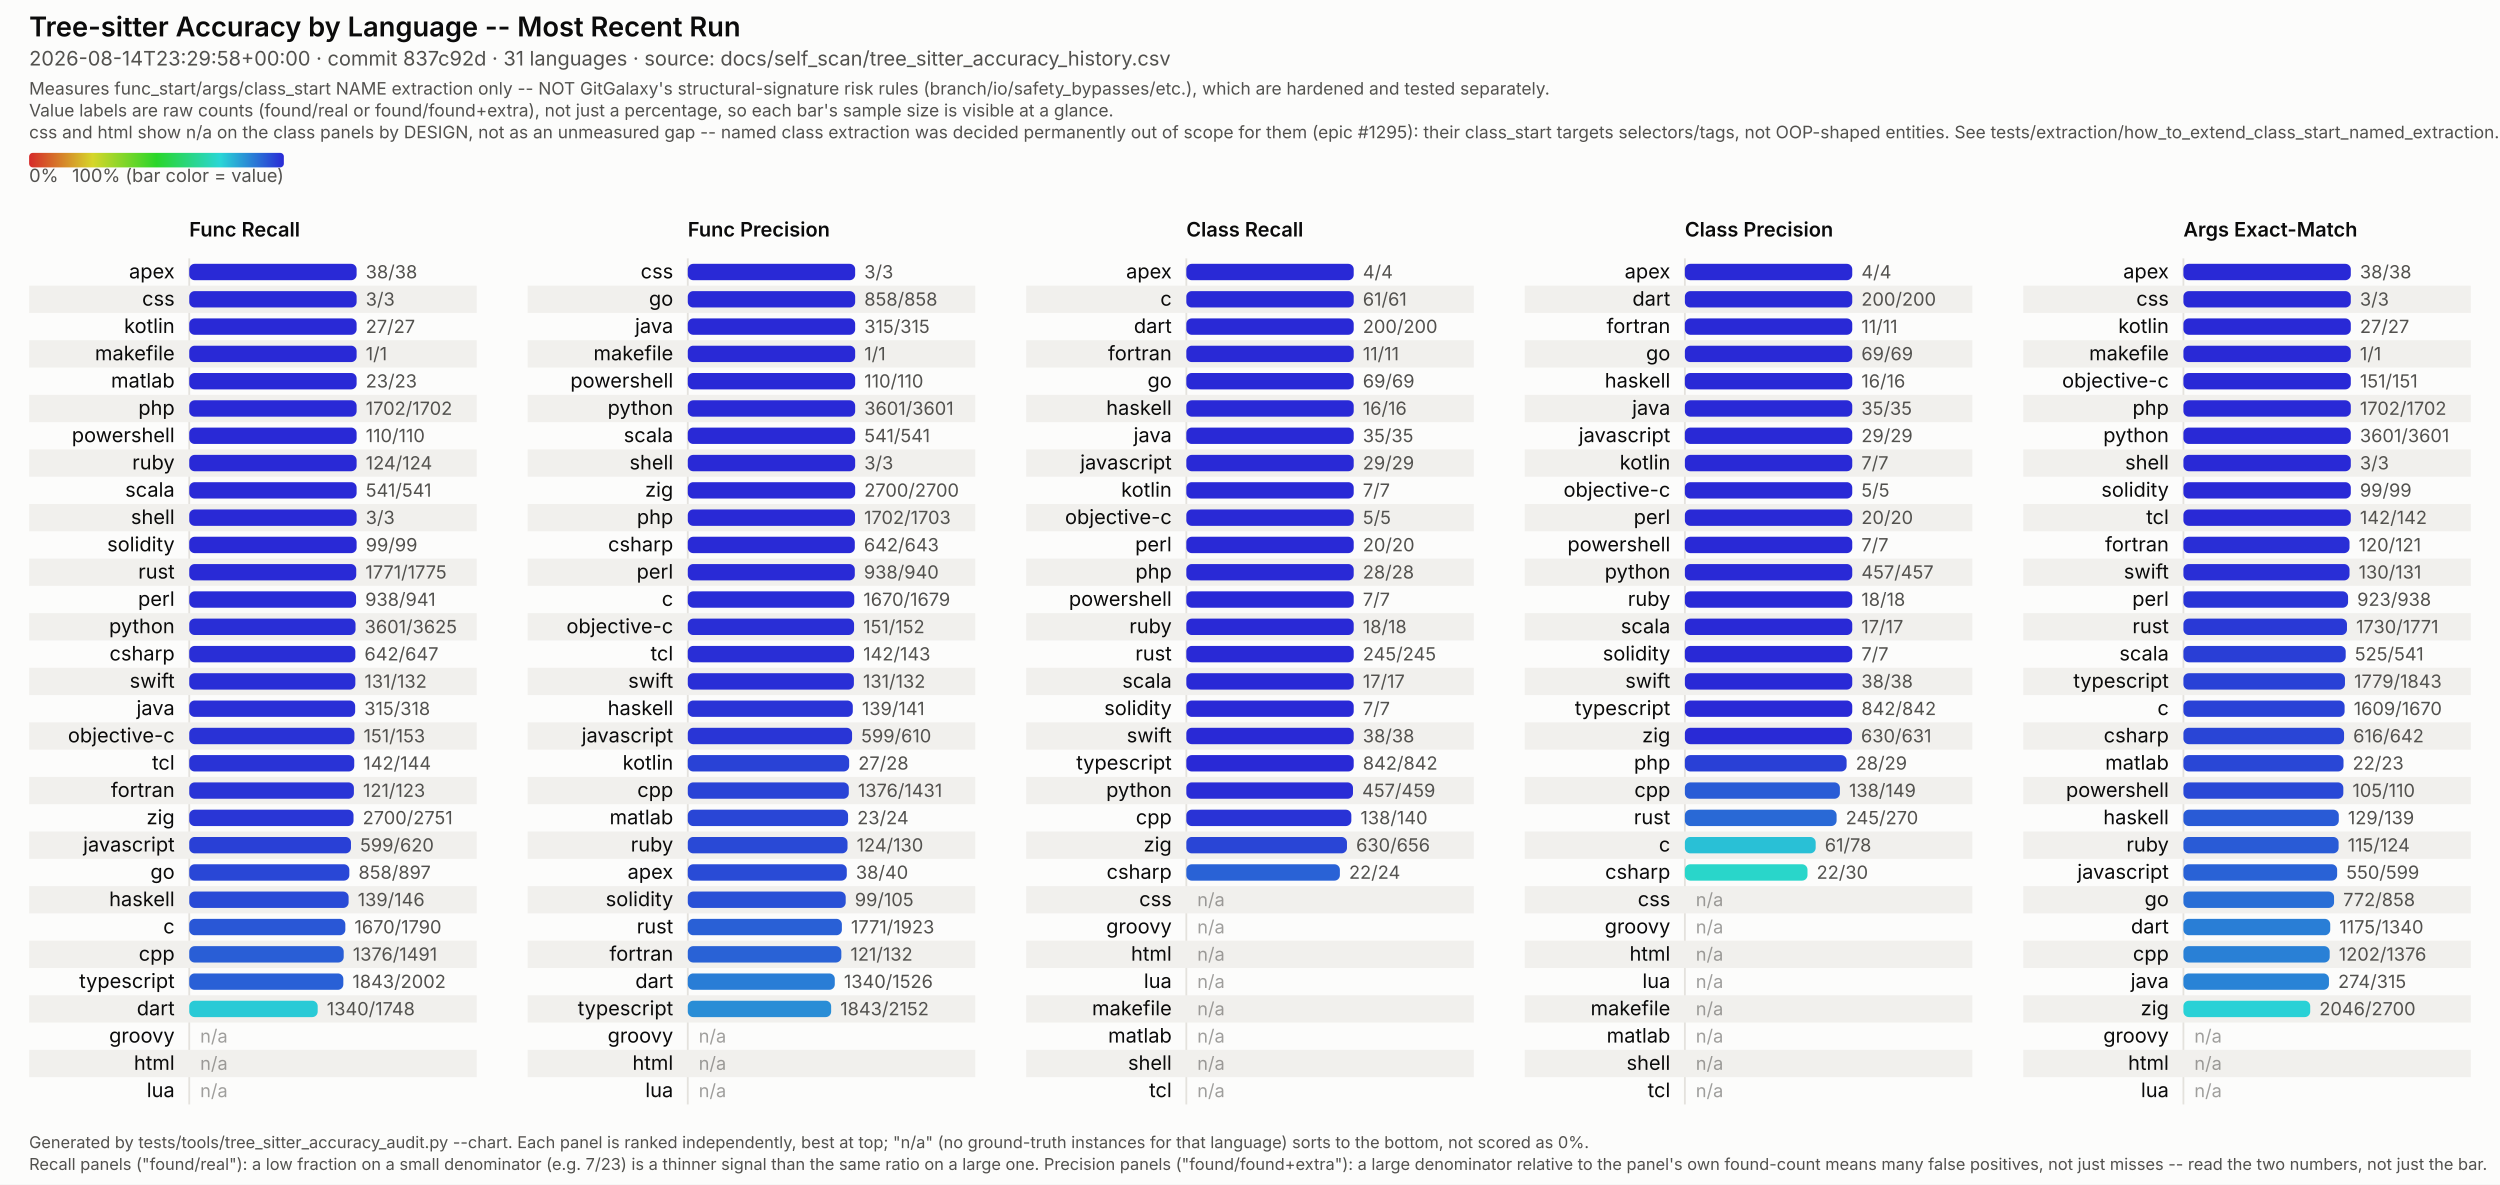
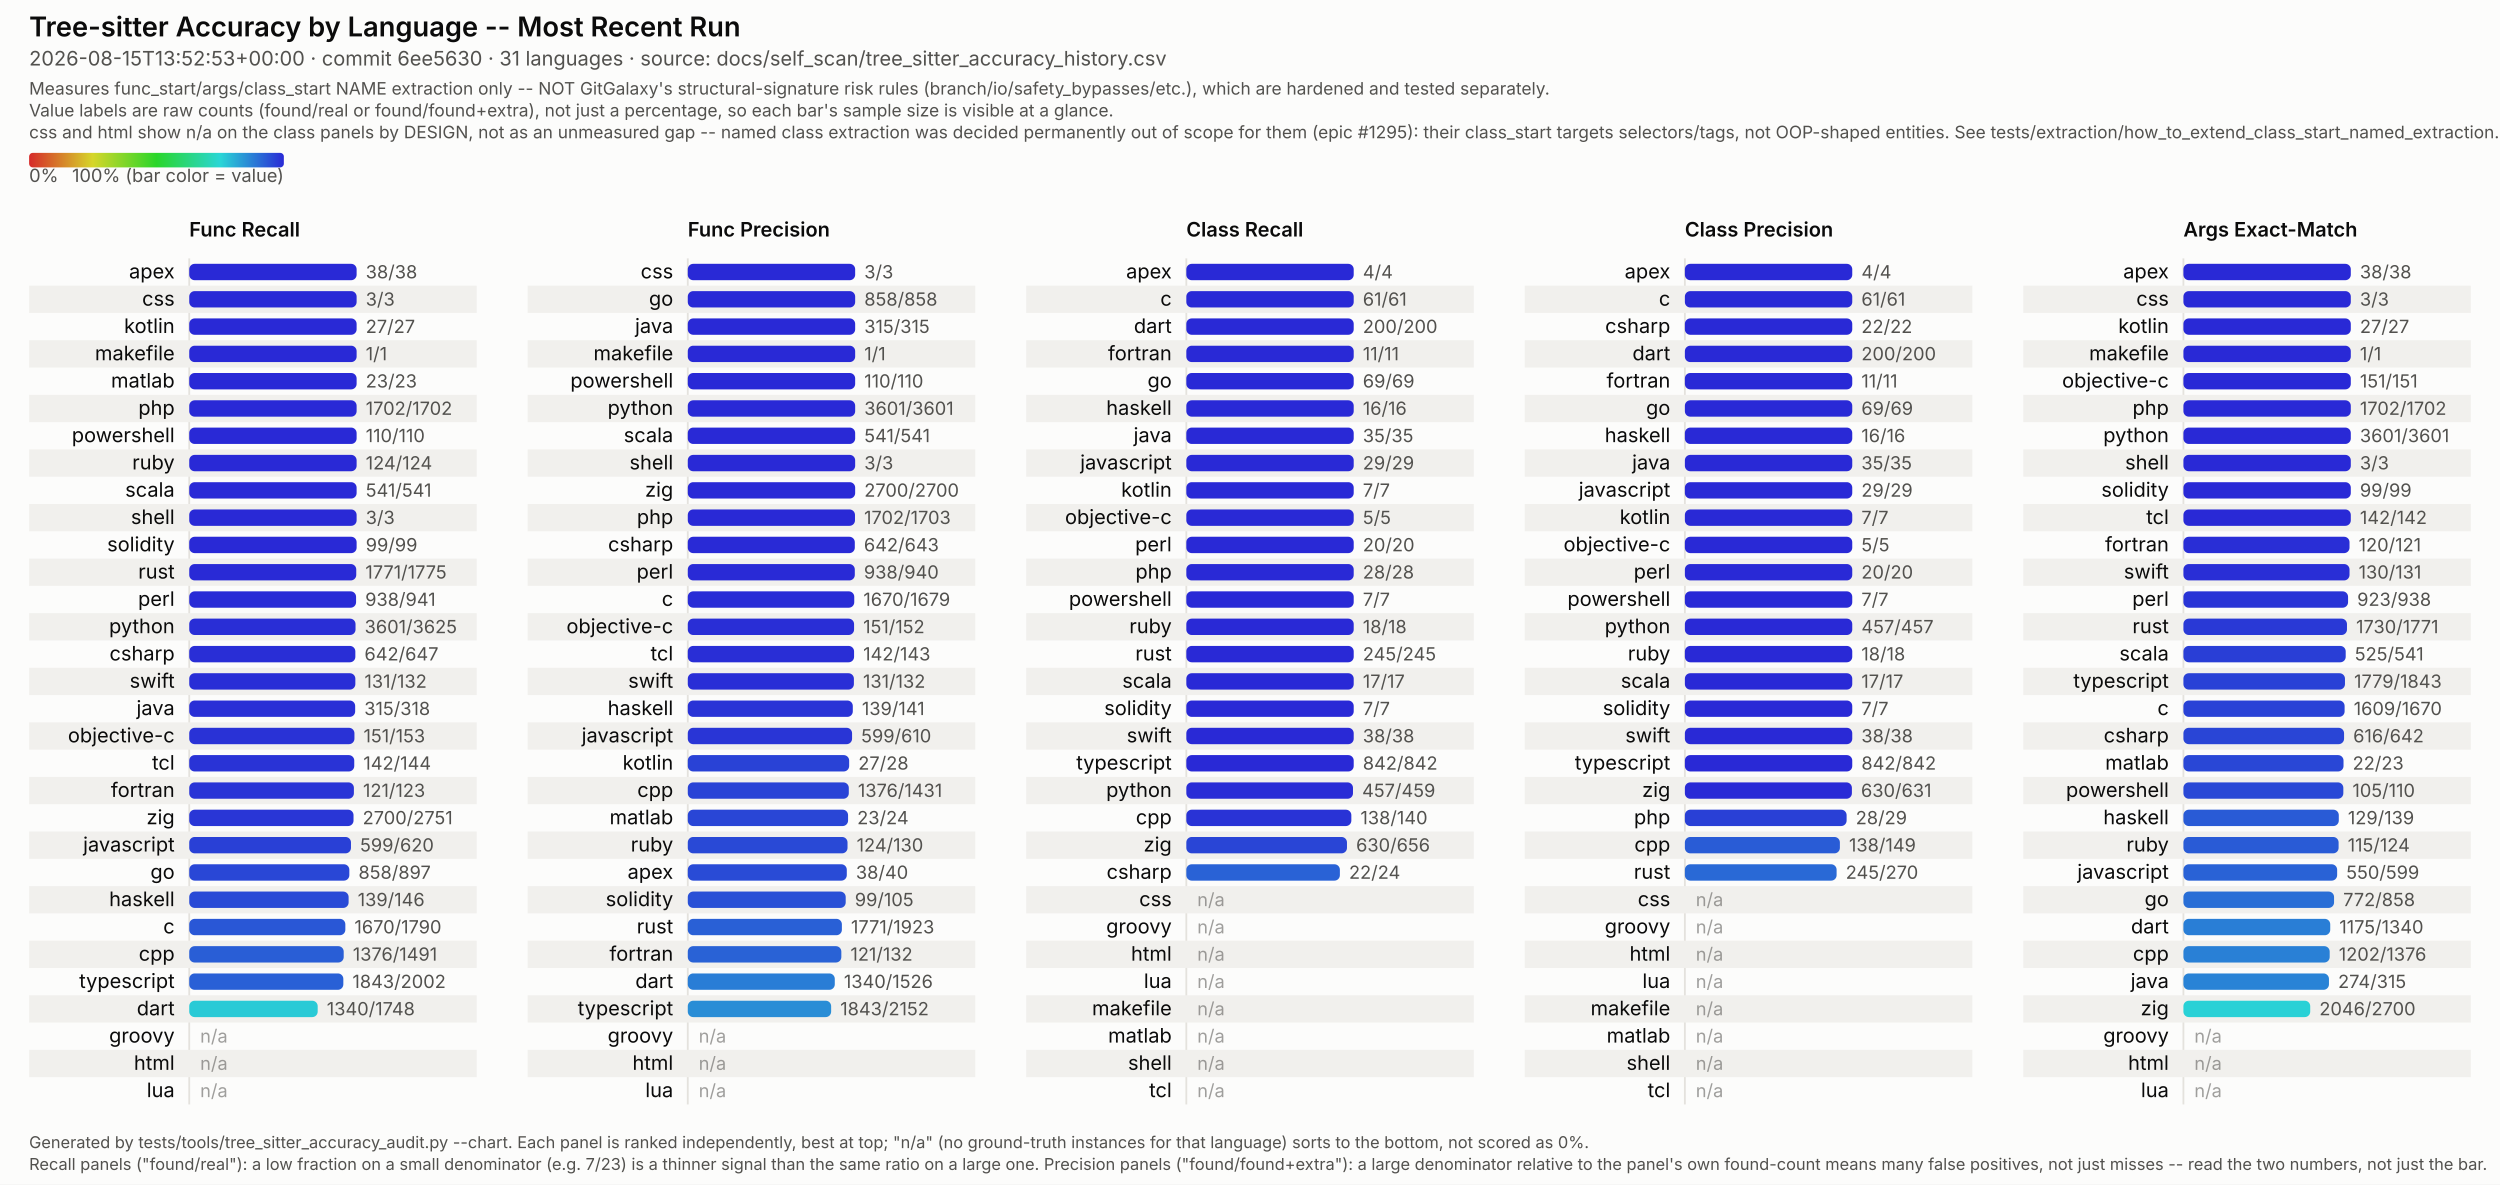
<svg xmlns="http://www.w3.org/2000/svg" viewBox="0 0 1374 651" width="1374" height="651" font-family="system-ui, -apple-system, Segoe UI, sans-serif">
  <style>
  /* No CSS custom properties -- some SVG renderers in the docs pipeline (confirmed: Inkscape's
     CSS parser) don't support var()/nested :root under @media, and silently fail to parse the
     whole block rather than degrading gracefully. Plain class redeclarations under the media
     query are more portable and render identically in real browsers. CDATA-wrapped because this
     text otherwise contains a literal "style" tag-like substring that trips strict XML parsers
     (confirmed: Inkscape read it as a nested element and broke tag matching). */
  .surface { fill: #fcfcfb; }
  .title { fill: #0b0b0b; font-weight: 600; font-size: 15px; }
  .subtitle { fill: #52514e; font-size: 11px; }
  .scope-note { fill: #52514e; font-size: 9.5px; }
  .legend-label { fill: #52514e; font-size: 10px; }
  .col-title { fill: #0b0b0b; font-weight: 600; font-size: 11px; }
  .row-label { fill: #0b0b0b; font-size: 11px; }
  .value-label { fill: #52514e; font-size: 10px; font-variant-numeric: tabular-nums; }
  .na-dash { fill: #52514e; font-size: 10px; opacity: 0.55; }
  .stripe { fill: #f1f0ed; }
  .axis { stroke: #e4e2dd; stroke-width: 1; }
  .footer { fill: #52514e; font-size: 9px; }
  @media (prefers-color-scheme: dark) {
    .surface { fill: #1a1a19; }
    .title { fill: #ffffff; }
    .subtitle { fill: #c3c2b7; }
    .scope-note { fill: #c3c2b7; }
    .legend-label { fill: #c3c2b7; }
    .col-title { fill: #ffffff; }
    .row-label { fill: #ffffff; }
    .value-label { fill: #c3c2b7; }
    .na-dash { fill: #c3c2b7; }
    .stripe { fill: #242422; }
    .axis { stroke: #33322f; }
    .footer { fill: #c3c2b7; }
  }
</style>
  <defs>
    <linearGradient id="rainbow-legend" x1="0%" y1="0%" x2="100%" y2="0%">
      <stop offset="0.0%" stop-color="#d62929" />
      <stop offset="8.3%" stop-color="#d66329" />
      <stop offset="16.7%" stop-color="#d69c29" />
      <stop offset="25.0%" stop-color="#d6d629" />
      <stop offset="33.3%" stop-color="#9cd629" />
      <stop offset="41.7%" stop-color="#63d629" />
      <stop offset="50.0%" stop-color="#29d629" />
      <stop offset="58.3%" stop-color="#29d663" />
      <stop offset="66.7%" stop-color="#29d69c" />
      <stop offset="75.0%" stop-color="#29d6d6" />
      <stop offset="83.3%" stop-color="#299cd6" />
      <stop offset="91.7%" stop-color="#2963d6" />
      <stop offset="100.0%" stop-color="#2929d6" />
    </linearGradient>
  </defs>
  <rect class="surface" x="0" y="0" width="1374" height="651" />
  <text class="title" x="16" y="20">Tree-sitter Accuracy by Language -- Most Recent Run</text>
-   <text class="subtitle" x="16" y="36">2026-08-14T23:29:58+00:00 · commit 837c92d · 31 languages · source: docs/self_scan/tree_sitter_accuracy_history.csv</text>
+   <text class="subtitle" x="16" y="36">2026-08-15T13:52:53+00:00 · commit 6ee5630 · 31 languages · source: docs/self_scan/tree_sitter_accuracy_history.csv</text>
  <text class="scope-note" x="16" y="52">Measures func_start/args/class_start NAME extraction only -- NOT GitGalaxy's structural-signature risk rules (branch/io/safety_bypasses/etc.), which are hardened and tested separately.</text>
  <text class="scope-note" x="16" y="64">Value labels are raw counts (found/real or found/found+extra), not just a percentage, so each bar's sample size is visible at a glance.</text>
  <text class="scope-note" x="16" y="76">css and html show n/a on the class panels by DESIGN, not as an unmeasured gap -- named class extraction was decided permanently out of scope for them (epic #1295): their class_start targets selectors/tags, not OOP-shaped entities. See tests/extraction/how_to_extend_class_start_named_extraction.md.</text>
  <rect x="16" y="84" width="140" height="8" rx="2" fill="url(#rainbow-legend)" />
  <text class="legend-label" x="16" y="100">0%</text>
  <text class="legend-label" x="156" y="100" text-anchor="end">100% (bar color = value)</text>
  <text class="col-title" x="104" y="130">Func Recall</text>
  <line class="axis" x1="104" y1="142" x2="104" y2="607" />
  <text class="row-label" x="96" y="153.0" text-anchor="end">apex</text>
  <rect x="104" y="145.0" width="92.0" height="9" rx="3" fill="#2929d6" />
  <text class="value-label" x="201.0" y="153.0">38/38</text>
  <rect class="stripe" x="16" y="157" width="246" height="15" />
  <text class="row-label" x="96" y="168.0" text-anchor="end">css</text>
  <rect x="104" y="160.0" width="92.0" height="9" rx="3" fill="#2929d6" />
  <text class="value-label" x="201.0" y="168.0">3/3</text>
  <text class="row-label" x="96" y="183.0" text-anchor="end">kotlin</text>
  <rect x="104" y="175.0" width="92.0" height="9" rx="3" fill="#2929d6" />
  <text class="value-label" x="201.0" y="183.0">27/27</text>
  <rect class="stripe" x="16" y="187" width="246" height="15" />
  <text class="row-label" x="96" y="198.0" text-anchor="end">makefile</text>
  <rect x="104" y="190.0" width="92.0" height="9" rx="3" fill="#2929d6" />
  <text class="value-label" x="201.0" y="198.0">1/1</text>
  <text class="row-label" x="96" y="213.0" text-anchor="end">matlab</text>
  <rect x="104" y="205.0" width="92.0" height="9" rx="3" fill="#2929d6" />
  <text class="value-label" x="201.0" y="213.0">23/23</text>
  <rect class="stripe" x="16" y="217" width="246" height="15" />
  <text class="row-label" x="96" y="228.0" text-anchor="end">php</text>
  <rect x="104" y="220.0" width="92.0" height="9" rx="3" fill="#2929d6" />
  <text class="value-label" x="201.0" y="228.0">1702/1702</text>
  <text class="row-label" x="96" y="243.0" text-anchor="end">powershell</text>
  <rect x="104" y="235.0" width="92.0" height="9" rx="3" fill="#2929d6" />
  <text class="value-label" x="201.0" y="243.0">110/110</text>
  <rect class="stripe" x="16" y="247" width="246" height="15" />
  <text class="row-label" x="96" y="258.0" text-anchor="end">ruby</text>
  <rect x="104" y="250.0" width="92.0" height="9" rx="3" fill="#2929d6" />
  <text class="value-label" x="201.0" y="258.0">124/124</text>
  <text class="row-label" x="96" y="273.0" text-anchor="end">scala</text>
  <rect x="104" y="265.0" width="92.0" height="9" rx="3" fill="#2929d6" />
  <text class="value-label" x="201.0" y="273.0">541/541</text>
  <rect class="stripe" x="16" y="277" width="246" height="15" />
  <text class="row-label" x="96" y="288.0" text-anchor="end">shell</text>
  <rect x="104" y="280.0" width="92.0" height="9" rx="3" fill="#2929d6" />
  <text class="value-label" x="201.0" y="288.0">3/3</text>
  <text class="row-label" x="96" y="303.0" text-anchor="end">solidity</text>
  <rect x="104" y="295.0" width="92.0" height="9" rx="3" fill="#2929d6" />
  <text class="value-label" x="201.0" y="303.0">99/99</text>
  <rect class="stripe" x="16" y="307" width="246" height="15" />
  <text class="row-label" x="96" y="318.0" text-anchor="end">rust</text>
  <rect x="104" y="310.0" width="91.8" height="9" rx="3" fill="#292ad6" />
  <text class="value-label" x="200.8" y="318.0">1771/1775</text>
  <text class="row-label" x="96" y="333.0" text-anchor="end">perl</text>
  <rect x="104" y="325.0" width="91.7" height="9" rx="3" fill="#292bd6" />
  <text class="value-label" x="200.7" y="333.0">938/941</text>
  <rect class="stripe" x="16" y="337" width="246" height="15" />
  <text class="row-label" x="96" y="348.0" text-anchor="end">python</text>
  <rect x="104" y="340.0" width="91.4" height="9" rx="3" fill="#292ed6" />
  <text class="value-label" x="200.4" y="348.0">3601/3625</text>
  <text class="row-label" x="96" y="363.0" text-anchor="end">csharp</text>
  <rect x="104" y="355.0" width="91.3" height="9" rx="3" fill="#292ed6" />
  <text class="value-label" x="200.3" y="363.0">642/647</text>
  <rect class="stripe" x="16" y="367" width="246" height="15" />
  <text class="row-label" x="96" y="378.0" text-anchor="end">swift</text>
  <rect x="104" y="370.0" width="91.3" height="9" rx="3" fill="#292ed6" />
  <text class="value-label" x="200.3" y="378.0">131/132</text>
  <text class="row-label" x="96" y="393.0" text-anchor="end">java</text>
  <rect x="104" y="385.0" width="91.2" height="9" rx="3" fill="#292fd6" />
  <text class="value-label" x="200.2" y="393.0">315/318</text>
  <rect class="stripe" x="16" y="397" width="246" height="15" />
  <text class="row-label" x="96" y="408.0" text-anchor="end">objective-c</text>
  <rect x="104" y="400.0" width="90.8" height="9" rx="3" fill="#2932d6" />
  <text class="value-label" x="199.8" y="408.0">151/153</text>
  <text class="row-label" x="96" y="423.0" text-anchor="end">tcl</text>
  <rect x="104" y="415.0" width="90.7" height="9" rx="3" fill="#2933d6" />
  <text class="value-label" x="199.7" y="423.0">142/144</text>
  <rect class="stripe" x="16" y="427" width="246" height="15" />
  <text class="row-label" x="96" y="438.0" text-anchor="end">fortran</text>
  <rect x="104" y="430.0" width="90.5" height="9" rx="3" fill="#2934d6" />
  <text class="value-label" x="199.5" y="438.0">121/123</text>
  <text class="row-label" x="96" y="453.0" text-anchor="end">zig</text>
  <rect x="104" y="445.0" width="90.3" height="9" rx="3" fill="#2936d6" />
  <text class="value-label" x="199.3" y="453.0">2700/2751</text>
  <rect class="stripe" x="16" y="457" width="246" height="15" />
  <text class="row-label" x="96" y="468.0" text-anchor="end">javascript</text>
  <rect x="104" y="460.0" width="88.9" height="9" rx="3" fill="#2940d6" />
  <text class="value-label" x="197.9" y="468.0">599/620</text>
  <text class="row-label" x="96" y="483.0" text-anchor="end">go</text>
  <rect x="104" y="475.0" width="88.0" height="9" rx="3" fill="#2947d6" />
  <text class="value-label" x="197.0" y="483.0">858/897</text>
  <rect class="stripe" x="16" y="487" width="246" height="15" />
  <text class="row-label" x="96" y="498.0" text-anchor="end">haskell</text>
  <rect x="104" y="490.0" width="87.6" height="9" rx="3" fill="#294ad6" />
  <text class="value-label" x="196.6" y="498.0">139/146</text>
  <text class="row-label" x="96" y="513.0" text-anchor="end">c</text>
  <rect x="104" y="505.0" width="85.8" height="9" rx="3" fill="#2957d6" />
  <text class="value-label" x="194.8" y="513.0">1670/1790</text>
  <rect class="stripe" x="16" y="517" width="246" height="15" />
  <text class="row-label" x="96" y="528.0" text-anchor="end">cpp</text>
  <rect x="104" y="520.0" width="84.9" height="9" rx="3" fill="#295ed6" />
  <text class="value-label" x="193.9" y="528.0">1376/1491</text>
  <text class="row-label" x="96" y="543.0" text-anchor="end">typescript</text>
  <rect x="104" y="535.0" width="84.7" height="9" rx="3" fill="#2960d6" />
  <text class="value-label" x="193.7" y="543.0">1843/2002</text>
  <rect class="stripe" x="16" y="547" width="246" height="15" />
  <text class="row-label" x="96" y="558.0" text-anchor="end">dart</text>
  <rect x="104" y="550.0" width="70.6" height="9" rx="3" fill="#29cad6" />
  <text class="value-label" x="179.6" y="558.0">1340/1748</text>
  <text class="row-label" x="96" y="573.0" text-anchor="end">groovy</text>
  <text class="na-dash" x="110" y="573.0">n/a</text>
  <rect class="stripe" x="16" y="577" width="246" height="15" />
  <text class="row-label" x="96" y="588.0" text-anchor="end">html</text>
  <text class="na-dash" x="110" y="588.0">n/a</text>
  <text class="row-label" x="96" y="603.0" text-anchor="end">lua</text>
  <text class="na-dash" x="110" y="603.0">n/a</text>
  <text class="col-title" x="378" y="130">Func Precision</text>
  <line class="axis" x1="378" y1="142" x2="378" y2="607" />
  <text class="row-label" x="370" y="153.0" text-anchor="end">css</text>
  <rect x="378" y="145.0" width="92.0" height="9" rx="3" fill="#2929d6" />
  <text class="value-label" x="475.0" y="153.0">3/3</text>
  <rect class="stripe" x="290" y="157" width="246" height="15" />
  <text class="row-label" x="370" y="168.0" text-anchor="end">go</text>
  <rect x="378" y="160.0" width="92.0" height="9" rx="3" fill="#2929d6" />
  <text class="value-label" x="475.0" y="168.0">858/858</text>
  <text class="row-label" x="370" y="183.0" text-anchor="end">java</text>
  <rect x="378" y="175.0" width="92.0" height="9" rx="3" fill="#2929d6" />
  <text class="value-label" x="475.0" y="183.0">315/315</text>
  <rect class="stripe" x="290" y="187" width="246" height="15" />
  <text class="row-label" x="370" y="198.0" text-anchor="end">makefile</text>
  <rect x="378" y="190.0" width="92.0" height="9" rx="3" fill="#2929d6" />
  <text class="value-label" x="475.0" y="198.0">1/1</text>
  <text class="row-label" x="370" y="213.0" text-anchor="end">powershell</text>
  <rect x="378" y="205.0" width="92.0" height="9" rx="3" fill="#2929d6" />
  <text class="value-label" x="475.0" y="213.0">110/110</text>
  <rect class="stripe" x="290" y="217" width="246" height="15" />
  <text class="row-label" x="370" y="228.0" text-anchor="end">python</text>
  <rect x="378" y="220.0" width="92.0" height="9" rx="3" fill="#2929d6" />
  <text class="value-label" x="475.0" y="228.0">3601/3601</text>
  <text class="row-label" x="370" y="243.0" text-anchor="end">scala</text>
  <rect x="378" y="235.0" width="92.0" height="9" rx="3" fill="#2929d6" />
  <text class="value-label" x="475.0" y="243.0">541/541</text>
  <rect class="stripe" x="290" y="247" width="246" height="15" />
  <text class="row-label" x="370" y="258.0" text-anchor="end">shell</text>
  <rect x="378" y="250.0" width="92.0" height="9" rx="3" fill="#2929d6" />
  <text class="value-label" x="475.0" y="258.0">3/3</text>
  <text class="row-label" x="370" y="273.0" text-anchor="end">zig</text>
  <rect x="378" y="265.0" width="92.0" height="9" rx="3" fill="#2929d6" />
  <text class="value-label" x="475.0" y="273.0">2700/2700</text>
  <rect class="stripe" x="290" y="277" width="246" height="15" />
  <text class="row-label" x="370" y="288.0" text-anchor="end">php</text>
  <rect x="378" y="280.0" width="91.9" height="9" rx="3" fill="#2929d6" />
  <text class="value-label" x="474.9" y="288.0">1702/1703</text>
  <text class="row-label" x="370" y="303.0" text-anchor="end">csharp</text>
  <rect x="378" y="295.0" width="91.8" height="9" rx="3" fill="#292ad6" />
  <text class="value-label" x="474.8" y="303.0">642/643</text>
  <rect class="stripe" x="290" y="307" width="246" height="15" />
  <text class="row-label" x="370" y="318.0" text-anchor="end">perl</text>
  <rect x="378" y="310.0" width="91.8" height="9" rx="3" fill="#292ad6" />
  <text class="value-label" x="474.8" y="318.0">938/940</text>
  <text class="row-label" x="370" y="333.0" text-anchor="end">c</text>
  <rect x="378" y="325.0" width="91.5" height="9" rx="3" fill="#292cd6" />
  <text class="value-label" x="474.5" y="333.0">1670/1679</text>
  <rect class="stripe" x="290" y="337" width="246" height="15" />
  <text class="row-label" x="370" y="348.0" text-anchor="end">objective-c</text>
  <rect x="378" y="340.0" width="91.4" height="9" rx="3" fill="#292ed6" />
  <text class="value-label" x="474.4" y="348.0">151/152</text>
  <text class="row-label" x="370" y="363.0" text-anchor="end">tcl</text>
  <rect x="378" y="355.0" width="91.4" height="9" rx="3" fill="#292ed6" />
  <text class="value-label" x="474.4" y="363.0">142/143</text>
  <rect class="stripe" x="290" y="367" width="246" height="15" />
  <text class="row-label" x="370" y="378.0" text-anchor="end">swift</text>
  <rect x="378" y="370.0" width="91.3" height="9" rx="3" fill="#292ed6" />
  <text class="value-label" x="474.3" y="378.0">131/132</text>
  <text class="row-label" x="370" y="393.0" text-anchor="end">haskell</text>
  <rect x="378" y="385.0" width="90.7" height="9" rx="3" fill="#2933d6" />
  <text class="value-label" x="473.7" y="393.0">139/141</text>
  <rect class="stripe" x="290" y="397" width="246" height="15" />
  <text class="row-label" x="370" y="408.0" text-anchor="end">javascript</text>
  <rect x="378" y="400.0" width="90.3" height="9" rx="3" fill="#2935d6" />
  <text class="value-label" x="473.3" y="408.0">599/610</text>
  <text class="row-label" x="370" y="423.0" text-anchor="end">kotlin</text>
  <rect x="378" y="415.0" width="88.7" height="9" rx="3" fill="#2942d6" />
  <text class="value-label" x="471.7" y="423.0">27/28</text>
  <rect class="stripe" x="290" y="427" width="246" height="15" />
  <text class="row-label" x="370" y="438.0" text-anchor="end">cpp</text>
  <rect x="378" y="430.0" width="88.5" height="9" rx="3" fill="#2943d6" />
  <text class="value-label" x="471.5" y="438.0">1376/1431</text>
  <text class="row-label" x="370" y="453.0" text-anchor="end">matlab</text>
  <rect x="378" y="445.0" width="88.1" height="9" rx="3" fill="#2946d6" />
  <text class="value-label" x="471.1" y="453.0">23/24</text>
  <rect class="stripe" x="290" y="457" width="246" height="15" />
  <text class="row-label" x="370" y="468.0" text-anchor="end">ruby</text>
  <rect x="378" y="460.0" width="87.8" height="9" rx="3" fill="#2949d6" />
  <text class="value-label" x="470.8" y="468.0">124/130</text>
  <text class="row-label" x="370" y="483.0" text-anchor="end">apex</text>
  <rect x="378" y="475.0" width="87.4" height="9" rx="3" fill="#294bd6" />
  <text class="value-label" x="470.4" y="483.0">38/40</text>
  <rect class="stripe" x="290" y="487" width="246" height="15" />
  <text class="row-label" x="370" y="498.0" text-anchor="end">solidity</text>
  <rect x="378" y="490.0" width="86.8" height="9" rx="3" fill="#2950d6" />
  <text class="value-label" x="469.8" y="498.0">99/105</text>
  <text class="row-label" x="370" y="513.0" text-anchor="end">rust</text>
  <rect x="378" y="505.0" width="84.7" height="9" rx="3" fill="#2960d6" />
  <text class="value-label" x="467.7" y="513.0">1771/1923</text>
  <rect class="stripe" x="290" y="517" width="246" height="15" />
  <text class="row-label" x="370" y="528.0" text-anchor="end">fortran</text>
  <rect x="378" y="520.0" width="84.4" height="9" rx="3" fill="#2962d6" />
  <text class="value-label" x="467.4" y="528.0">121/132</text>
  <text class="row-label" x="370" y="543.0" text-anchor="end">dart</text>
  <rect x="378" y="535.0" width="80.8" height="9" rx="3" fill="#297dd6" />
  <text class="value-label" x="463.8" y="543.0">1340/1526</text>
  <rect class="stripe" x="290" y="547" width="246" height="15" />
  <text class="row-label" x="370" y="558.0" text-anchor="end">typescript</text>
  <rect x="378" y="550.0" width="78.8" height="9" rx="3" fill="#298dd6" />
  <text class="value-label" x="461.8" y="558.0">1843/2152</text>
  <text class="row-label" x="370" y="573.0" text-anchor="end">groovy</text>
  <text class="na-dash" x="384" y="573.0">n/a</text>
  <rect class="stripe" x="290" y="577" width="246" height="15" />
  <text class="row-label" x="370" y="588.0" text-anchor="end">html</text>
  <text class="na-dash" x="384" y="588.0">n/a</text>
  <text class="row-label" x="370" y="603.0" text-anchor="end">lua</text>
  <text class="na-dash" x="384" y="603.0">n/a</text>
  <text class="col-title" x="652" y="130">Class Recall</text>
  <line class="axis" x1="652" y1="142" x2="652" y2="607" />
  <text class="row-label" x="644" y="153.0" text-anchor="end">apex</text>
  <rect x="652" y="145.0" width="92.0" height="9" rx="3" fill="#2929d6" />
  <text class="value-label" x="749.0" y="153.0">4/4</text>
  <rect class="stripe" x="564" y="157" width="246" height="15" />
  <text class="row-label" x="644" y="168.0" text-anchor="end">c</text>
  <rect x="652" y="160.0" width="92.0" height="9" rx="3" fill="#2929d6" />
  <text class="value-label" x="749.0" y="168.0">61/61</text>
  <text class="row-label" x="644" y="183.0" text-anchor="end">dart</text>
  <rect x="652" y="175.0" width="92.0" height="9" rx="3" fill="#2929d6" />
  <text class="value-label" x="749.0" y="183.0">200/200</text>
  <rect class="stripe" x="564" y="187" width="246" height="15" />
  <text class="row-label" x="644" y="198.0" text-anchor="end">fortran</text>
  <rect x="652" y="190.0" width="92.0" height="9" rx="3" fill="#2929d6" />
  <text class="value-label" x="749.0" y="198.0">11/11</text>
  <text class="row-label" x="644" y="213.0" text-anchor="end">go</text>
  <rect x="652" y="205.0" width="92.0" height="9" rx="3" fill="#2929d6" />
  <text class="value-label" x="749.0" y="213.0">69/69</text>
  <rect class="stripe" x="564" y="217" width="246" height="15" />
  <text class="row-label" x="644" y="228.0" text-anchor="end">haskell</text>
  <rect x="652" y="220.0" width="92.0" height="9" rx="3" fill="#2929d6" />
  <text class="value-label" x="749.0" y="228.0">16/16</text>
  <text class="row-label" x="644" y="243.0" text-anchor="end">java</text>
  <rect x="652" y="235.0" width="92.0" height="9" rx="3" fill="#2929d6" />
  <text class="value-label" x="749.0" y="243.0">35/35</text>
  <rect class="stripe" x="564" y="247" width="246" height="15" />
  <text class="row-label" x="644" y="258.0" text-anchor="end">javascript</text>
  <rect x="652" y="250.0" width="92.0" height="9" rx="3" fill="#2929d6" />
  <text class="value-label" x="749.0" y="258.0">29/29</text>
  <text class="row-label" x="644" y="273.0" text-anchor="end">kotlin</text>
  <rect x="652" y="265.0" width="92.0" height="9" rx="3" fill="#2929d6" />
  <text class="value-label" x="749.0" y="273.0">7/7</text>
  <rect class="stripe" x="564" y="277" width="246" height="15" />
  <text class="row-label" x="644" y="288.0" text-anchor="end">objective-c</text>
  <rect x="652" y="280.0" width="92.0" height="9" rx="3" fill="#2929d6" />
  <text class="value-label" x="749.0" y="288.0">5/5</text>
  <text class="row-label" x="644" y="303.0" text-anchor="end">perl</text>
  <rect x="652" y="295.0" width="92.0" height="9" rx="3" fill="#2929d6" />
  <text class="value-label" x="749.0" y="303.0">20/20</text>
  <rect class="stripe" x="564" y="307" width="246" height="15" />
  <text class="row-label" x="644" y="318.0" text-anchor="end">php</text>
  <rect x="652" y="310.0" width="92.0" height="9" rx="3" fill="#2929d6" />
  <text class="value-label" x="749.0" y="318.0">28/28</text>
  <text class="row-label" x="644" y="333.0" text-anchor="end">powershell</text>
  <rect x="652" y="325.0" width="92.0" height="9" rx="3" fill="#2929d6" />
  <text class="value-label" x="749.0" y="333.0">7/7</text>
  <rect class="stripe" x="564" y="337" width="246" height="15" />
  <text class="row-label" x="644" y="348.0" text-anchor="end">ruby</text>
  <rect x="652" y="340.0" width="92.0" height="9" rx="3" fill="#2929d6" />
  <text class="value-label" x="749.0" y="348.0">18/18</text>
  <text class="row-label" x="644" y="363.0" text-anchor="end">rust</text>
  <rect x="652" y="355.0" width="92.0" height="9" rx="3" fill="#2929d6" />
  <text class="value-label" x="749.0" y="363.0">245/245</text>
  <rect class="stripe" x="564" y="367" width="246" height="15" />
  <text class="row-label" x="644" y="378.0" text-anchor="end">scala</text>
  <rect x="652" y="370.0" width="92.0" height="9" rx="3" fill="#2929d6" />
  <text class="value-label" x="749.0" y="378.0">17/17</text>
  <text class="row-label" x="644" y="393.0" text-anchor="end">solidity</text>
  <rect x="652" y="385.0" width="92.0" height="9" rx="3" fill="#2929d6" />
  <text class="value-label" x="749.0" y="393.0">7/7</text>
  <rect class="stripe" x="564" y="397" width="246" height="15" />
  <text class="row-label" x="644" y="408.0" text-anchor="end">swift</text>
  <rect x="652" y="400.0" width="92.0" height="9" rx="3" fill="#2929d6" />
  <text class="value-label" x="749.0" y="408.0">38/38</text>
  <text class="row-label" x="644" y="423.0" text-anchor="end">typescript</text>
  <rect x="652" y="415.0" width="92.0" height="9" rx="3" fill="#2929d6" />
  <text class="value-label" x="749.0" y="423.0">842/842</text>
  <rect class="stripe" x="564" y="427" width="246" height="15" />
  <text class="row-label" x="644" y="438.0" text-anchor="end">python</text>
  <rect x="652" y="430.0" width="91.6" height="9" rx="3" fill="#292cd6" />
  <text class="value-label" x="748.6" y="438.0">457/459</text>
  <text class="row-label" x="644" y="453.0" text-anchor="end">cpp</text>
  <rect x="652" y="445.0" width="90.7" height="9" rx="3" fill="#2933d6" />
  <text class="value-label" x="747.7" y="453.0">138/140</text>
  <rect class="stripe" x="564" y="457" width="246" height="15" />
  <text class="row-label" x="644" y="468.0" text-anchor="end">zig</text>
  <rect x="652" y="460.0" width="88.3" height="9" rx="3" fill="#2945d6" />
  <text class="value-label" x="745.3" y="468.0">630/656</text>
  <text class="row-label" x="644" y="483.0" text-anchor="end">csharp</text>
  <rect x="652" y="475.0" width="84.4" height="9" rx="3" fill="#2962d6" />
  <text class="value-label" x="741.4" y="483.0">22/24</text>
  <rect class="stripe" x="564" y="487" width="246" height="15" />
  <text class="row-label" x="644" y="498.0" text-anchor="end">css</text>
  <text class="na-dash" x="658" y="498.0">n/a</text>
  <text class="row-label" x="644" y="513.0" text-anchor="end">groovy</text>
  <text class="na-dash" x="658" y="513.0">n/a</text>
  <rect class="stripe" x="564" y="517" width="246" height="15" />
  <text class="row-label" x="644" y="528.0" text-anchor="end">html</text>
  <text class="na-dash" x="658" y="528.0">n/a</text>
  <text class="row-label" x="644" y="543.0" text-anchor="end">lua</text>
  <text class="na-dash" x="658" y="543.0">n/a</text>
  <rect class="stripe" x="564" y="547" width="246" height="15" />
  <text class="row-label" x="644" y="558.0" text-anchor="end">makefile</text>
  <text class="na-dash" x="658" y="558.0">n/a</text>
  <text class="row-label" x="644" y="573.0" text-anchor="end">matlab</text>
  <text class="na-dash" x="658" y="573.0">n/a</text>
  <rect class="stripe" x="564" y="577" width="246" height="15" />
  <text class="row-label" x="644" y="588.0" text-anchor="end">shell</text>
  <text class="na-dash" x="658" y="588.0">n/a</text>
  <text class="row-label" x="644" y="603.0" text-anchor="end">tcl</text>
  <text class="na-dash" x="658" y="603.0">n/a</text>
  <text class="col-title" x="926" y="130">Class Precision</text>
  <line class="axis" x1="926" y1="142" x2="926" y2="607" />
  <text class="row-label" x="918" y="153.0" text-anchor="end">apex</text>
  <rect x="926" y="145.0" width="92.0" height="9" rx="3" fill="#2929d6" />
  <text class="value-label" x="1023.0" y="153.0">4/4</text>
  <rect class="stripe" x="838" y="157" width="246" height="15" />
-   <text class="row-label" x="918" y="168.0" text-anchor="end">dart</text>
+   <text class="row-label" x="918" y="168.0" text-anchor="end">c</text>
  <rect x="926" y="160.0" width="92.0" height="9" rx="3" fill="#2929d6" />
-   <text class="value-label" x="1023.0" y="168.0">200/200</text>
-   <text class="row-label" x="918" y="183.0" text-anchor="end">fortran</text>
+   <text class="value-label" x="1023.0" y="168.0">61/61</text>
+   <text class="row-label" x="918" y="183.0" text-anchor="end">csharp</text>
  <rect x="926" y="175.0" width="92.0" height="9" rx="3" fill="#2929d6" />
-   <text class="value-label" x="1023.0" y="183.0">11/11</text>
+   <text class="value-label" x="1023.0" y="183.0">22/22</text>
  <rect class="stripe" x="838" y="187" width="246" height="15" />
-   <text class="row-label" x="918" y="198.0" text-anchor="end">go</text>
+   <text class="row-label" x="918" y="198.0" text-anchor="end">dart</text>
  <rect x="926" y="190.0" width="92.0" height="9" rx="3" fill="#2929d6" />
-   <text class="value-label" x="1023.0" y="198.0">69/69</text>
-   <text class="row-label" x="918" y="213.0" text-anchor="end">haskell</text>
+   <text class="value-label" x="1023.0" y="198.0">200/200</text>
+   <text class="row-label" x="918" y="213.0" text-anchor="end">fortran</text>
  <rect x="926" y="205.0" width="92.0" height="9" rx="3" fill="#2929d6" />
-   <text class="value-label" x="1023.0" y="213.0">16/16</text>
+   <text class="value-label" x="1023.0" y="213.0">11/11</text>
  <rect class="stripe" x="838" y="217" width="246" height="15" />
-   <text class="row-label" x="918" y="228.0" text-anchor="end">java</text>
+   <text class="row-label" x="918" y="228.0" text-anchor="end">go</text>
  <rect x="926" y="220.0" width="92.0" height="9" rx="3" fill="#2929d6" />
-   <text class="value-label" x="1023.0" y="228.0">35/35</text>
-   <text class="row-label" x="918" y="243.0" text-anchor="end">javascript</text>
+   <text class="value-label" x="1023.0" y="228.0">69/69</text>
+   <text class="row-label" x="918" y="243.0" text-anchor="end">haskell</text>
  <rect x="926" y="235.0" width="92.0" height="9" rx="3" fill="#2929d6" />
-   <text class="value-label" x="1023.0" y="243.0">29/29</text>
+   <text class="value-label" x="1023.0" y="243.0">16/16</text>
  <rect class="stripe" x="838" y="247" width="246" height="15" />
-   <text class="row-label" x="918" y="258.0" text-anchor="end">kotlin</text>
+   <text class="row-label" x="918" y="258.0" text-anchor="end">java</text>
  <rect x="926" y="250.0" width="92.0" height="9" rx="3" fill="#2929d6" />
-   <text class="value-label" x="1023.0" y="258.0">7/7</text>
-   <text class="row-label" x="918" y="273.0" text-anchor="end">objective-c</text>
+   <text class="value-label" x="1023.0" y="258.0">35/35</text>
+   <text class="row-label" x="918" y="273.0" text-anchor="end">javascript</text>
  <rect x="926" y="265.0" width="92.0" height="9" rx="3" fill="#2929d6" />
-   <text class="value-label" x="1023.0" y="273.0">5/5</text>
+   <text class="value-label" x="1023.0" y="273.0">29/29</text>
  <rect class="stripe" x="838" y="277" width="246" height="15" />
-   <text class="row-label" x="918" y="288.0" text-anchor="end">perl</text>
+   <text class="row-label" x="918" y="288.0" text-anchor="end">kotlin</text>
  <rect x="926" y="280.0" width="92.0" height="9" rx="3" fill="#2929d6" />
-   <text class="value-label" x="1023.0" y="288.0">20/20</text>
-   <text class="row-label" x="918" y="303.0" text-anchor="end">powershell</text>
+   <text class="value-label" x="1023.0" y="288.0">7/7</text>
+   <text class="row-label" x="918" y="303.0" text-anchor="end">objective-c</text>
  <rect x="926" y="295.0" width="92.0" height="9" rx="3" fill="#2929d6" />
-   <text class="value-label" x="1023.0" y="303.0">7/7</text>
+   <text class="value-label" x="1023.0" y="303.0">5/5</text>
  <rect class="stripe" x="838" y="307" width="246" height="15" />
-   <text class="row-label" x="918" y="318.0" text-anchor="end">python</text>
+   <text class="row-label" x="918" y="318.0" text-anchor="end">perl</text>
  <rect x="926" y="310.0" width="92.0" height="9" rx="3" fill="#2929d6" />
-   <text class="value-label" x="1023.0" y="318.0">457/457</text>
-   <text class="row-label" x="918" y="333.0" text-anchor="end">ruby</text>
+   <text class="value-label" x="1023.0" y="318.0">20/20</text>
+   <text class="row-label" x="918" y="333.0" text-anchor="end">powershell</text>
  <rect x="926" y="325.0" width="92.0" height="9" rx="3" fill="#2929d6" />
-   <text class="value-label" x="1023.0" y="333.0">18/18</text>
+   <text class="value-label" x="1023.0" y="333.0">7/7</text>
  <rect class="stripe" x="838" y="337" width="246" height="15" />
-   <text class="row-label" x="918" y="348.0" text-anchor="end">scala</text>
+   <text class="row-label" x="918" y="348.0" text-anchor="end">python</text>
  <rect x="926" y="340.0" width="92.0" height="9" rx="3" fill="#2929d6" />
-   <text class="value-label" x="1023.0" y="348.0">17/17</text>
-   <text class="row-label" x="918" y="363.0" text-anchor="end">solidity</text>
+   <text class="value-label" x="1023.0" y="348.0">457/457</text>
+   <text class="row-label" x="918" y="363.0" text-anchor="end">ruby</text>
  <rect x="926" y="355.0" width="92.0" height="9" rx="3" fill="#2929d6" />
-   <text class="value-label" x="1023.0" y="363.0">7/7</text>
+   <text class="value-label" x="1023.0" y="363.0">18/18</text>
  <rect class="stripe" x="838" y="367" width="246" height="15" />
-   <text class="row-label" x="918" y="378.0" text-anchor="end">swift</text>
+   <text class="row-label" x="918" y="378.0" text-anchor="end">scala</text>
  <rect x="926" y="370.0" width="92.0" height="9" rx="3" fill="#2929d6" />
-   <text class="value-label" x="1023.0" y="378.0">38/38</text>
-   <text class="row-label" x="918" y="393.0" text-anchor="end">typescript</text>
+   <text class="value-label" x="1023.0" y="378.0">17/17</text>
+   <text class="row-label" x="918" y="393.0" text-anchor="end">solidity</text>
  <rect x="926" y="385.0" width="92.0" height="9" rx="3" fill="#2929d6" />
-   <text class="value-label" x="1023.0" y="393.0">842/842</text>
+   <text class="value-label" x="1023.0" y="393.0">7/7</text>
  <rect class="stripe" x="838" y="397" width="246" height="15" />
-   <text class="row-label" x="918" y="408.0" text-anchor="end">zig</text>
-   <rect x="926" y="400.0" width="91.8" height="9" rx="3" fill="#292ad6" />
-   <text class="value-label" x="1022.8" y="408.0">630/631</text>
-   <text class="row-label" x="918" y="423.0" text-anchor="end">php</text>
-   <rect x="926" y="415.0" width="88.9" height="9" rx="3" fill="#2940d6" />
-   <text class="value-label" x="1019.9" y="423.0">28/29</text>
+   <text class="row-label" x="918" y="408.0" text-anchor="end">swift</text>
+   <rect x="926" y="400.0" width="92.0" height="9" rx="3" fill="#2929d6" />
+   <text class="value-label" x="1023.0" y="408.0">38/38</text>
+   <text class="row-label" x="918" y="423.0" text-anchor="end">typescript</text>
+   <rect x="926" y="415.0" width="92.0" height="9" rx="3" fill="#2929d6" />
+   <text class="value-label" x="1023.0" y="423.0">842/842</text>
  <rect class="stripe" x="838" y="427" width="246" height="15" />
-   <text class="row-label" x="918" y="438.0" text-anchor="end">cpp</text>
-   <rect x="926" y="430.0" width="85.2" height="9" rx="3" fill="#295cd6" />
-   <text class="value-label" x="1016.2" y="438.0">138/149</text>
-   <text class="row-label" x="918" y="453.0" text-anchor="end">rust</text>
-   <rect x="926" y="445.0" width="83.4" height="9" rx="3" fill="#2969d6" />
-   <text class="value-label" x="1014.4" y="453.0">245/270</text>
+   <text class="row-label" x="918" y="438.0" text-anchor="end">zig</text>
+   <rect x="926" y="430.0" width="91.8" height="9" rx="3" fill="#292ad6" />
+   <text class="value-label" x="1022.8" y="438.0">630/631</text>
+   <text class="row-label" x="918" y="453.0" text-anchor="end">php</text>
+   <rect x="926" y="445.0" width="88.9" height="9" rx="3" fill="#2940d6" />
+   <text class="value-label" x="1019.9" y="453.0">28/29</text>
  <rect class="stripe" x="838" y="457" width="246" height="15" />
-   <text class="row-label" x="918" y="468.0" text-anchor="end">c</text>
-   <rect x="926" y="460.0" width="71.9" height="9" rx="3" fill="#29c0d6" />
-   <text class="value-label" x="1002.9" y="468.0">61/78</text>
-   <text class="row-label" x="918" y="483.0" text-anchor="end">csharp</text>
-   <rect x="926" y="475.0" width="67.4" height="9" rx="3" fill="#29d6ca" />
-   <text class="value-label" x="998.4" y="483.0">22/30</text>
+   <text class="row-label" x="918" y="468.0" text-anchor="end">cpp</text>
+   <rect x="926" y="460.0" width="85.2" height="9" rx="3" fill="#295cd6" />
+   <text class="value-label" x="1016.2" y="468.0">138/149</text>
+   <text class="row-label" x="918" y="483.0" text-anchor="end">rust</text>
+   <rect x="926" y="475.0" width="83.4" height="9" rx="3" fill="#2969d6" />
+   <text class="value-label" x="1014.4" y="483.0">245/270</text>
  <rect class="stripe" x="838" y="487" width="246" height="15" />
  <text class="row-label" x="918" y="498.0" text-anchor="end">css</text>
  <text class="na-dash" x="932" y="498.0">n/a</text>
  <text class="row-label" x="918" y="513.0" text-anchor="end">groovy</text>
  <text class="na-dash" x="932" y="513.0">n/a</text>
  <rect class="stripe" x="838" y="517" width="246" height="15" />
  <text class="row-label" x="918" y="528.0" text-anchor="end">html</text>
  <text class="na-dash" x="932" y="528.0">n/a</text>
  <text class="row-label" x="918" y="543.0" text-anchor="end">lua</text>
  <text class="na-dash" x="932" y="543.0">n/a</text>
  <rect class="stripe" x="838" y="547" width="246" height="15" />
  <text class="row-label" x="918" y="558.0" text-anchor="end">makefile</text>
  <text class="na-dash" x="932" y="558.0">n/a</text>
  <text class="row-label" x="918" y="573.0" text-anchor="end">matlab</text>
  <text class="na-dash" x="932" y="573.0">n/a</text>
  <rect class="stripe" x="838" y="577" width="246" height="15" />
  <text class="row-label" x="918" y="588.0" text-anchor="end">shell</text>
  <text class="na-dash" x="932" y="588.0">n/a</text>
  <text class="row-label" x="918" y="603.0" text-anchor="end">tcl</text>
  <text class="na-dash" x="932" y="603.0">n/a</text>
  <text class="col-title" x="1200" y="130">Args Exact-Match</text>
  <line class="axis" x1="1200" y1="142" x2="1200" y2="607" />
  <text class="row-label" x="1192" y="153.0" text-anchor="end">apex</text>
  <rect x="1200" y="145.0" width="92.0" height="9" rx="3" fill="#2929d6" />
  <text class="value-label" x="1297.0" y="153.0">38/38</text>
  <rect class="stripe" x="1112" y="157" width="246" height="15" />
  <text class="row-label" x="1192" y="168.0" text-anchor="end">css</text>
  <rect x="1200" y="160.0" width="92.0" height="9" rx="3" fill="#2929d6" />
  <text class="value-label" x="1297.0" y="168.0">3/3</text>
  <text class="row-label" x="1192" y="183.0" text-anchor="end">kotlin</text>
  <rect x="1200" y="175.0" width="92.0" height="9" rx="3" fill="#2929d6" />
  <text class="value-label" x="1297.0" y="183.0">27/27</text>
  <rect class="stripe" x="1112" y="187" width="246" height="15" />
  <text class="row-label" x="1192" y="198.0" text-anchor="end">makefile</text>
  <rect x="1200" y="190.0" width="92.0" height="9" rx="3" fill="#2929d6" />
  <text class="value-label" x="1297.0" y="198.0">1/1</text>
  <text class="row-label" x="1192" y="213.0" text-anchor="end">objective-c</text>
  <rect x="1200" y="205.0" width="92.0" height="9" rx="3" fill="#2929d6" />
  <text class="value-label" x="1297.0" y="213.0">151/151</text>
  <rect class="stripe" x="1112" y="217" width="246" height="15" />
  <text class="row-label" x="1192" y="228.0" text-anchor="end">php</text>
  <rect x="1200" y="220.0" width="92.0" height="9" rx="3" fill="#2929d6" />
  <text class="value-label" x="1297.0" y="228.0">1702/1702</text>
  <text class="row-label" x="1192" y="243.0" text-anchor="end">python</text>
  <rect x="1200" y="235.0" width="92.0" height="9" rx="3" fill="#2929d6" />
  <text class="value-label" x="1297.0" y="243.0">3601/3601</text>
  <rect class="stripe" x="1112" y="247" width="246" height="15" />
  <text class="row-label" x="1192" y="258.0" text-anchor="end">shell</text>
  <rect x="1200" y="250.0" width="92.0" height="9" rx="3" fill="#2929d6" />
  <text class="value-label" x="1297.0" y="258.0">3/3</text>
  <text class="row-label" x="1192" y="273.0" text-anchor="end">solidity</text>
  <rect x="1200" y="265.0" width="92.0" height="9" rx="3" fill="#2929d6" />
  <text class="value-label" x="1297.0" y="273.0">99/99</text>
  <rect class="stripe" x="1112" y="277" width="246" height="15" />
  <text class="row-label" x="1192" y="288.0" text-anchor="end">tcl</text>
  <rect x="1200" y="280.0" width="92.0" height="9" rx="3" fill="#2929d6" />
  <text class="value-label" x="1297.0" y="288.0">142/142</text>
  <text class="row-label" x="1192" y="303.0" text-anchor="end">fortran</text>
  <rect x="1200" y="295.0" width="91.3" height="9" rx="3" fill="#292ed6" />
  <text class="value-label" x="1296.3" y="303.0">120/121</text>
  <rect class="stripe" x="1112" y="307" width="246" height="15" />
  <text class="row-label" x="1192" y="318.0" text-anchor="end">swift</text>
  <rect x="1200" y="310.0" width="91.3" height="9" rx="3" fill="#292ed6" />
  <text class="value-label" x="1296.3" y="318.0">130/131</text>
  <text class="row-label" x="1192" y="333.0" text-anchor="end">perl</text>
  <rect x="1200" y="325.0" width="90.5" height="9" rx="3" fill="#2934d6" />
  <text class="value-label" x="1295.5" y="333.0">923/938</text>
  <rect class="stripe" x="1112" y="337" width="246" height="15" />
  <text class="row-label" x="1192" y="348.0" text-anchor="end">rust</text>
  <rect x="1200" y="340.0" width="89.9" height="9" rx="3" fill="#2939d6" />
  <text class="value-label" x="1294.9" y="348.0">1730/1771</text>
  <text class="row-label" x="1192" y="363.0" text-anchor="end">scala</text>
  <rect x="1200" y="355.0" width="89.2" height="9" rx="3" fill="#293ed6" />
  <text class="value-label" x="1294.2" y="363.0">525/541</text>
  <rect class="stripe" x="1112" y="367" width="246" height="15" />
  <text class="row-label" x="1192" y="378.0" text-anchor="end">typescript</text>
  <rect x="1200" y="370.0" width="88.8" height="9" rx="3" fill="#2941d6" />
  <text class="value-label" x="1293.8" y="378.0">1779/1843</text>
  <text class="row-label" x="1192" y="393.0" text-anchor="end">c</text>
  <rect x="1200" y="385.0" width="88.6" height="9" rx="3" fill="#2942d6" />
  <text class="value-label" x="1293.6" y="393.0">1609/1670</text>
  <rect class="stripe" x="1112" y="397" width="246" height="15" />
  <text class="row-label" x="1192" y="408.0" text-anchor="end">csharp</text>
  <rect x="1200" y="400.0" width="88.3" height="9" rx="3" fill="#2945d6" />
  <text class="value-label" x="1293.3" y="408.0">616/642</text>
  <text class="row-label" x="1192" y="423.0" text-anchor="end">matlab</text>
  <rect x="1200" y="415.0" width="88.0" height="9" rx="3" fill="#2947d6" />
  <text class="value-label" x="1293.0" y="423.0">22/23</text>
  <rect class="stripe" x="1112" y="427" width="246" height="15" />
  <text class="row-label" x="1192" y="438.0" text-anchor="end">powershell</text>
  <rect x="1200" y="430.0" width="87.9" height="9" rx="3" fill="#2948d6" />
  <text class="value-label" x="1292.9" y="438.0">105/110</text>
  <text class="row-label" x="1192" y="453.0" text-anchor="end">haskell</text>
  <rect x="1200" y="445.0" width="85.4" height="9" rx="3" fill="#295bd6" />
  <text class="value-label" x="1290.4" y="453.0">129/139</text>
  <rect class="stripe" x="1112" y="457" width="246" height="15" />
  <text class="row-label" x="1192" y="468.0" text-anchor="end">ruby</text>
  <rect x="1200" y="460.0" width="85.3" height="9" rx="3" fill="#295bd6" />
  <text class="value-label" x="1290.3" y="468.0">115/124</text>
  <text class="row-label" x="1192" y="483.0" text-anchor="end">javascript</text>
  <rect x="1200" y="475.0" width="84.5" height="9" rx="3" fill="#2962d6" />
  <text class="value-label" x="1289.5" y="483.0">550/599</text>
  <rect class="stripe" x="1112" y="487" width="246" height="15" />
  <text class="row-label" x="1192" y="498.0" text-anchor="end">go</text>
  <rect x="1200" y="490.0" width="82.8" height="9" rx="3" fill="#296ed6" />
  <text class="value-label" x="1287.8" y="498.0">772/858</text>
  <text class="row-label" x="1192" y="513.0" text-anchor="end">dart</text>
  <rect x="1200" y="505.0" width="80.7" height="9" rx="3" fill="#297ed6" />
  <text class="value-label" x="1285.7" y="513.0">1175/1340</text>
  <rect class="stripe" x="1112" y="517" width="246" height="15" />
  <text class="row-label" x="1192" y="528.0" text-anchor="end">cpp</text>
  <rect x="1200" y="520.0" width="80.4" height="9" rx="3" fill="#2980d6" />
  <text class="value-label" x="1285.4" y="528.0">1202/1376</text>
  <text class="row-label" x="1192" y="543.0" text-anchor="end">java</text>
  <rect x="1200" y="535.0" width="80.0" height="9" rx="3" fill="#2983d6" />
  <text class="value-label" x="1285.0" y="543.0">274/315</text>
  <rect class="stripe" x="1112" y="547" width="246" height="15" />
  <text class="row-label" x="1192" y="558.0" text-anchor="end">zig</text>
  <rect x="1200" y="550.0" width="69.7" height="9" rx="3" fill="#29d1d6" />
  <text class="value-label" x="1274.7" y="558.0">2046/2700</text>
  <text class="row-label" x="1192" y="573.0" text-anchor="end">groovy</text>
  <text class="na-dash" x="1206" y="573.0">n/a</text>
  <rect class="stripe" x="1112" y="577" width="246" height="15" />
  <text class="row-label" x="1192" y="588.0" text-anchor="end">html</text>
  <text class="na-dash" x="1206" y="588.0">n/a</text>
  <text class="row-label" x="1192" y="603.0" text-anchor="end">lua</text>
  <text class="na-dash" x="1206" y="603.0">n/a</text>
  <text class="footer" x="16" y="631">Generated by tests/tools/tree_sitter_accuracy_audit.py --chart. Each panel is ranked independently, best at top; "n/a" (no ground-truth instances for that language) sorts to the bottom, not scored as 0%.</text>
  <text class="footer" x="16" y="643">Recall panels ("found/real"): a low fraction on a small denominator (e.g. 7/23) is a thinner signal than the same ratio on a large one. Precision panels ("found/found+extra"): a large denominator relative to the panel's own found-count means many false positives, not just misses -- read the two numbers, not just the bar.</text>
</svg>
